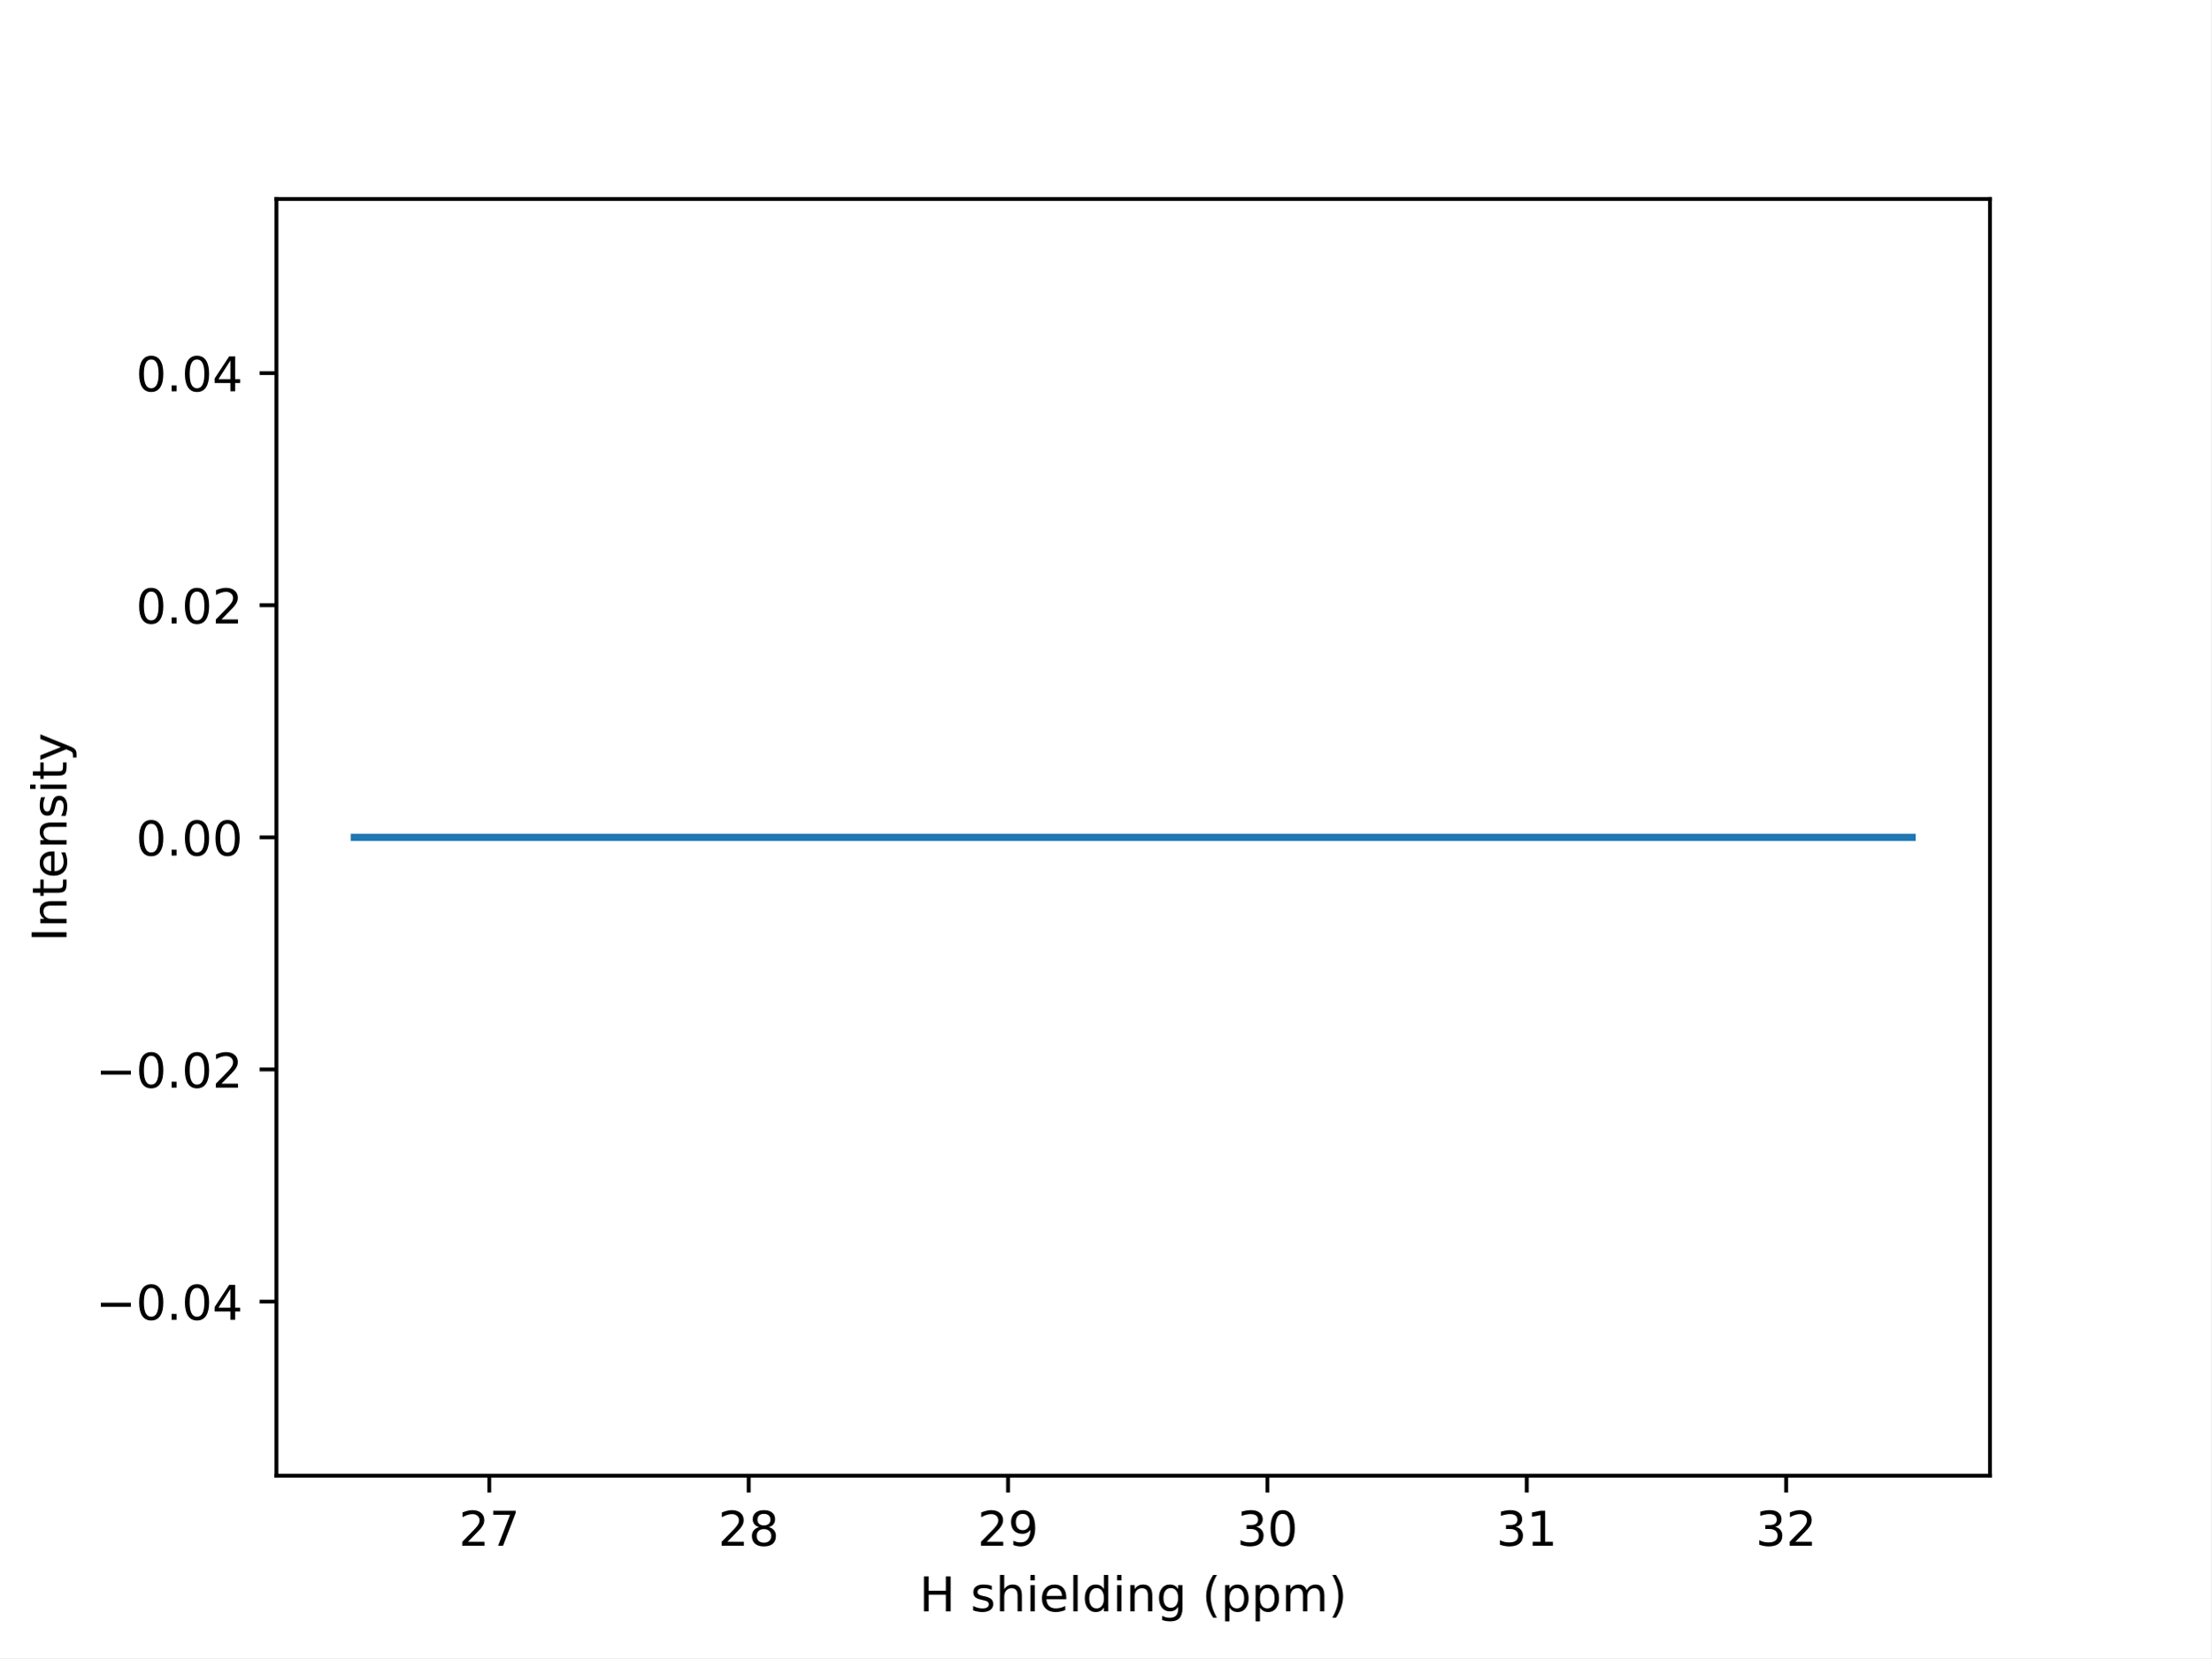
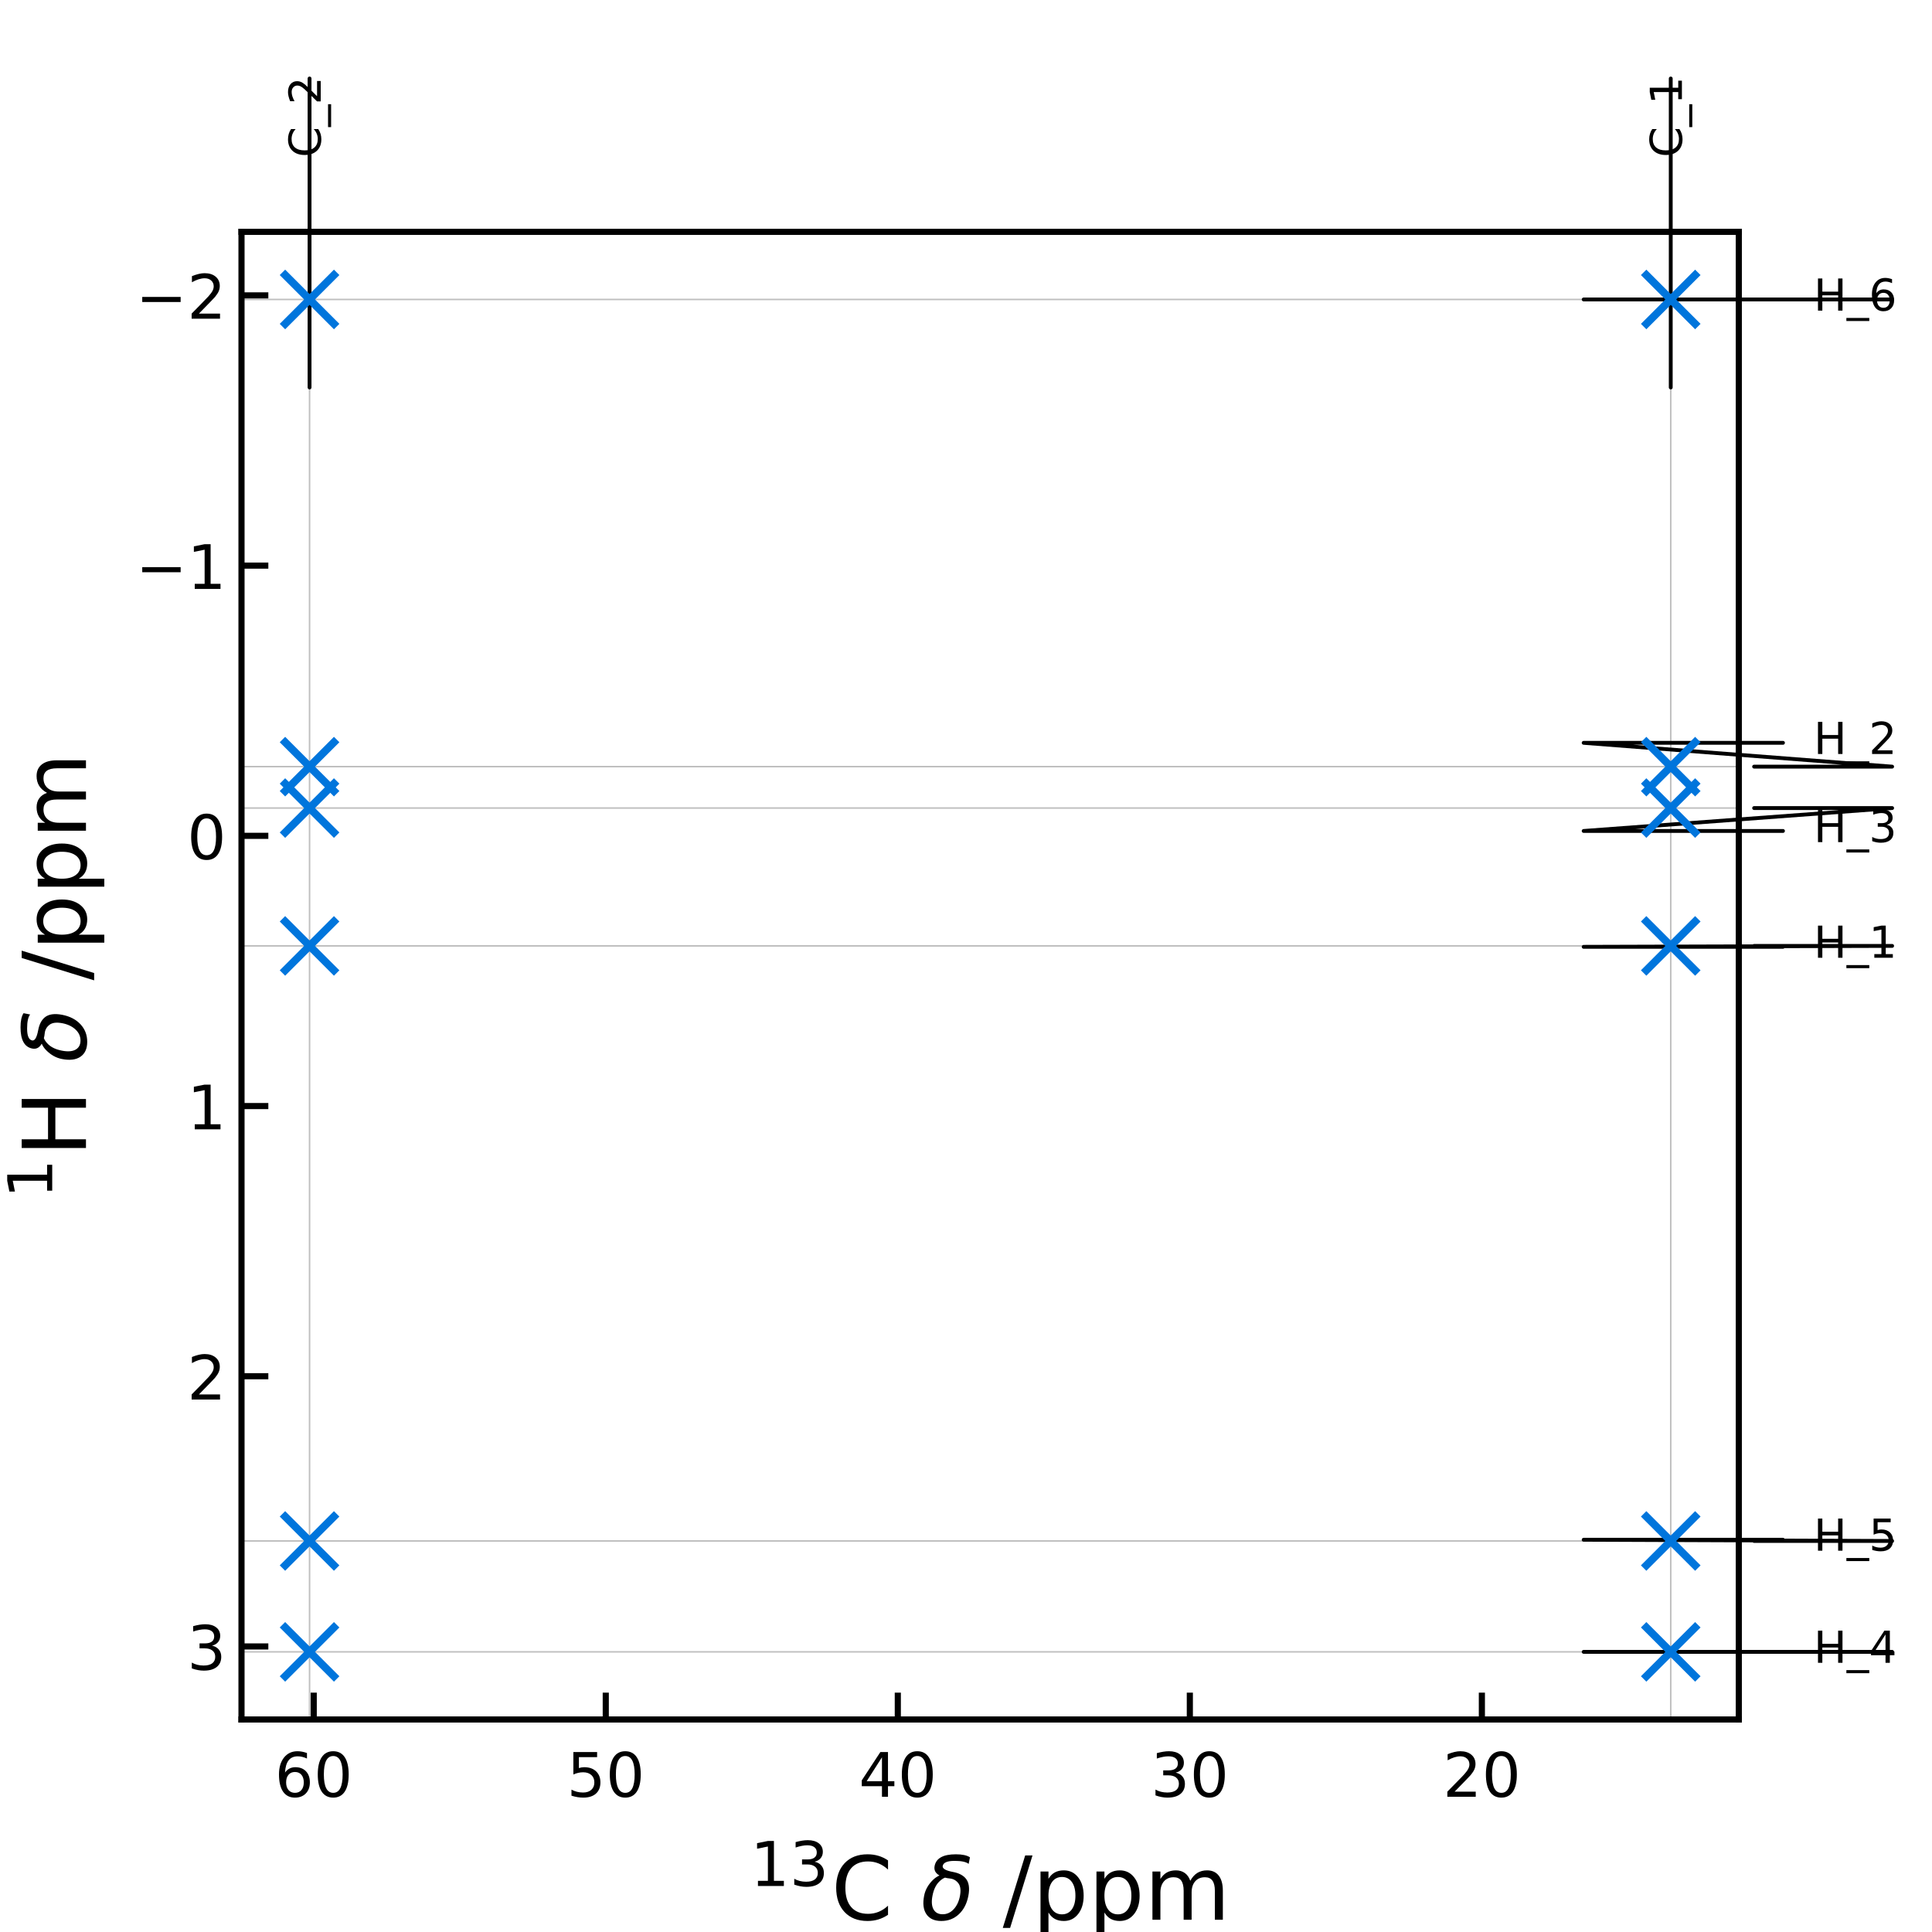
- <svg xmlns="http://www.w3.org/2000/svg" xmlns:xlink="http://www.w3.org/1999/xlink" width="460.8pt" height="345.6pt" viewBox="0 0 460.8 345.6" version="1.1">
+ <svg xmlns="http://www.w3.org/2000/svg" xmlns:xlink="http://www.w3.org/1999/xlink" width="252pt" height="252pt" viewBox="0 0 252 252" version="1.1">
  <defs>
    <style type="text/css">*{stroke-linejoin: round; stroke-linecap: butt}</style>
  </defs>
  <g id="figure_1">
    <g id="patch_1">
-       <path d="M 0 345.6  L 460.8 345.6  L 460.8 0  L 0 0  z " style="fill: #ffffff" />
+       <path d="M 0 252  L 252 252  L 252 0  L 0 0  z " style="fill: #ffffff" />
    </g>
    <g id="axes_1">
      <g id="patch_2">
-         <path d="M 57.6 307.584  L 414.72 307.584  L 414.72 41.472  L 57.6 41.472  z " style="fill: #ffffff" />
+         <path d="M 31.5 224.28  L 226.8 224.28  L 226.8 30.24  L 31.5 30.24  z " style="fill: #ffffff" />
+       </g>
+       <g id="line2d_1">
+         <path d="M 217.923 224.28  L 217.923 30.24  " clip-path="url(#p340cc233d6)" style="fill: none; stroke: #bfbfbf; stroke-width: 0.2; stroke-linecap: square" />
+       </g>
+       <g id="line2d_2">
+         <path d="M 40.377 224.28  L 40.377 30.24  " clip-path="url(#p340cc233d6)" style="fill: none; stroke: #bfbfbf; stroke-width: 0.2; stroke-linecap: square" />
+       </g>
+       <g id="line2d_3">
+         <path d="M 31.5 39.06  L 226.8 39.06  " clip-path="url(#p340cc233d6)" style="fill: none; stroke: #bfbfbf; stroke-width: 0.2; stroke-linecap: square" />
+       </g>
+       <g id="line2d_4">
+         <path d="M 31.5 99.996  L 226.8 99.996  " clip-path="url(#p340cc233d6)" style="fill: none; stroke: #bfbfbf; stroke-width: 0.2; stroke-linecap: square" />
+       </g>
+       <g id="line2d_5">
+         <path d="M 31.5 105.399  L 226.8 105.399  " clip-path="url(#p340cc233d6)" style="fill: none; stroke: #bfbfbf; stroke-width: 0.2; stroke-linecap: square" />
+       </g>
+       <g id="line2d_6">
+         <path d="M 31.5 123.379  L 226.8 123.379  " clip-path="url(#p340cc233d6)" style="fill: none; stroke: #bfbfbf; stroke-width: 0.2; stroke-linecap: square" />
+       </g>
+       <g id="line2d_7">
+         <path d="M 31.5 200.996  L 226.8 200.996  " clip-path="url(#p340cc233d6)" style="fill: none; stroke: #bfbfbf; stroke-width: 0.2; stroke-linecap: square" />
+       </g>
+       <g id="line2d_8">
+         <path d="M 31.5 215.46  L 226.8 215.46  " clip-path="url(#p340cc233d6)" style="fill: none; stroke: #bfbfbf; stroke-width: 0.2; stroke-linecap: square" />
+       </g>
+       <g id="patch_3">
+         <path d="M 31.5 224.28  L 31.5 30.24  " style="fill: none; stroke: #000000; stroke-width: 0.8; stroke-linejoin: miter; stroke-linecap: square" />
+       </g>
+       <g id="patch_4">
+         <path d="M 226.8 224.28  L 226.8 30.24  " style="fill: none; stroke: #000000; stroke-width: 0.8; stroke-linejoin: miter; stroke-linecap: square" />
+       </g>
+       <g id="patch_5">
+         <path d="M 31.5 224.28  L 226.8 224.28  " style="fill: none; stroke: #000000; stroke-width: 0.8; stroke-linejoin: miter; stroke-linecap: square" />
+       </g>
+       <g id="patch_6">
+         <path d="M 31.5 30.24  L 226.8 30.24  " style="fill: none; stroke: #000000; stroke-width: 0.8; stroke-linejoin: miter; stroke-linecap: square" />
      </g>
      <g id="matplotlib.axis_1">
        <g id="xtick_1">
-           <g id="line2d_1">
+           <g id="line2d_9">
            <defs>
-               <path id="mf225ab8814" d="M 0 0  L 0 3.5  " style="stroke: #000000; stroke-width: 0.8" />
+               <path id="m12c572960f" d="M 0 0  L 0 -3.5  " style="stroke: #000000; stroke-width: 0.8" />
            </defs>
            <g>
-               <use xlink:href="#mf225ab8814" x="101.967" y="307.584" style="stroke: #000000; stroke-width: 0.8" />
+               <use xlink:href="#m12c572960f" x="193.288" y="224.28" style="stroke: #000000; stroke-width: 0.8" />
            </g>
          </g>
          <g id="text_1">
-             <g transform="translate(95.60441 322.1824) scale(0.1 -0.1)">
+             <g transform="translate(188.198 234.3587) scale(0.08 -0.08)">
              <defs>
                <path id="DejaVuSans-32" d="M 1228 531  L 3431 531  L 3431 0  L 469 0  L 469 531  Q 828 903 1448 1529  Q 2069 2156 2228 2338  Q 2531 2678 2651 2914  Q 2772 3150 2772 3378  Q 2772 3750 2511 3984  Q 2250 4219 1831 4219  Q 1534 4219 1204 4116  Q 875 4013 500 3803  L 500 4441  Q 881 4594 1212 4672  Q 1544 4750 1819 4750  Q 2544 4750 2975 4387  Q 3406 4025 3406 3419  Q 3406 3131 3298 2873  Q 3191 2616 2906 2266  Q 2828 2175 2409 1742  Q 1991 1309 1228 531  z " transform="scale(0.015625)" />
-                 <path id="DejaVuSans-37" d="M 525 4666  L 3525 4666  L 3525 4397  L 1831 0  L 1172 0  L 2766 4134  L 525 4134  L 525 4666  z " transform="scale(0.015625)" />
+                 <path id="DejaVuSans-30" d="M 2034 4250  Q 1547 4250 1301 3770  Q 1056 3291 1056 2328  Q 1056 1369 1301 889  Q 1547 409 2034 409  Q 2525 409 2770 889  Q 3016 1369 3016 2328  Q 3016 3291 2770 3770  Q 2525 4250 2034 4250  z M 2034 4750  Q 2819 4750 3233 4129  Q 3647 3509 3647 2328  Q 3647 1150 3233 529  Q 2819 -91 2034 -91  Q 1250 -91 836 529  Q 422 1150 422 2328  Q 422 3509 836 4129  Q 1250 4750 2034 4750  z " transform="scale(0.015625)" />
              </defs>
              <use xlink:href="#DejaVuSans-32" />
-               <use xlink:href="#DejaVuSans-37" x="63.623" />
+               <use xlink:href="#DejaVuSans-30" x="63.623" />
            </g>
          </g>
        </g>
        <g id="xtick_2">
-           <g id="line2d_2">
-             <g>
-               <use xlink:href="#mf225ab8814" x="156.023" y="307.584" style="stroke: #000000; stroke-width: 0.8" />
+           <g id="line2d_10">
+             <g>
+               <use xlink:href="#m12c572960f" x="155.196" y="224.28" style="stroke: #000000; stroke-width: 0.8" />
            </g>
          </g>
          <g id="text_2">
-             <g transform="translate(149.66 322.1824) scale(0.1 -0.1)">
-               <defs>
-                 <path id="DejaVuSans-38" d="M 2034 2216  Q 1584 2216 1326 1975  Q 1069 1734 1069 1313  Q 1069 891 1326 650  Q 1584 409 2034 409  Q 2484 409 2743 651  Q 3003 894 3003 1313  Q 3003 1734 2745 1975  Q 2488 2216 2034 2216  z M 1403 2484  Q 997 2584 770 2862  Q 544 3141 544 3541  Q 544 4100 942 4425  Q 1341 4750 2034 4750  Q 2731 4750 3128 4425  Q 3525 4100 3525 3541  Q 3525 3141 3298 2862  Q 3072 2584 2669 2484  Q 3125 2378 3379 2068  Q 3634 1759 3634 1313  Q 3634 634 3220 271  Q 2806 -91 2034 -91  Q 1263 -91 848 271  Q 434 634 434 1313  Q 434 1759 690 2068  Q 947 2378 1403 2484  z M 1172 3481  Q 1172 3119 1398 2916  Q 1625 2713 2034 2713  Q 2441 2713 2670 2916  Q 2900 3119 2900 3481  Q 2900 3844 2670 4047  Q 2441 4250 2034 4250  Q 1625 4250 1398 4047  Q 1172 3844 1172 3481  z " transform="scale(0.015625)" />
-               </defs>
+             <g transform="translate(150.1064 234.3587) scale(0.08 -0.08)">
+               <defs>
+                 <path id="DejaVuSans-33" d="M 2597 2516  Q 3050 2419 3304 2112  Q 3559 1806 3559 1356  Q 3559 666 3084 287  Q 2609 -91 1734 -91  Q 1441 -91 1130 -33  Q 819 25 488 141  L 488 750  Q 750 597 1062 519  Q 1375 441 1716 441  Q 2309 441 2620 675  Q 2931 909 2931 1356  Q 2931 1769 2642 2001  Q 2353 2234 1838 2234  L 1294 2234  L 1294 2753  L 1863 2753  Q 2328 2753 2575 2939  Q 2822 3125 2822 3475  Q 2822 3834 2567 4026  Q 2313 4219 1838 4219  Q 1578 4219 1281 4162  Q 984 4106 628 3988  L 628 4550  Q 988 4650 1302 4700  Q 1616 4750 1894 4750  Q 2613 4750 3031 4423  Q 3450 4097 3450 3541  Q 3450 3153 3228 2886  Q 3006 2619 2597 2516  z " transform="scale(0.015625)" />
+               </defs>
+               <use xlink:href="#DejaVuSans-33" />
+               <use xlink:href="#DejaVuSans-30" x="63.623" />
+             </g>
+           </g>
+         </g>
+         <g id="xtick_3">
+           <g id="line2d_11">
+             <g>
+               <use xlink:href="#m12c572960f" x="117.105" y="224.28" style="stroke: #000000; stroke-width: 0.8" />
+             </g>
+           </g>
+           <g id="text_3">
+             <g transform="translate(112.0147 234.3587) scale(0.08 -0.08)">
+               <defs>
+                 <path id="DejaVuSans-34" d="M 2419 4116  L 825 1625  L 2419 1625  L 2419 4116  z M 2253 4666  L 3047 4666  L 3047 1625  L 3713 1625  L 3713 1100  L 3047 1100  L 3047 0  L 2419 0  L 2419 1100  L 313 1100  L 313 1709  L 2253 4666  z " transform="scale(0.015625)" />
+               </defs>
+               <use xlink:href="#DejaVuSans-34" />
+               <use xlink:href="#DejaVuSans-30" x="63.623" />
+             </g>
+           </g>
+         </g>
+         <g id="xtick_4">
+           <g id="line2d_12">
+             <g>
+               <use xlink:href="#m12c572960f" x="79.013" y="224.28" style="stroke: #000000; stroke-width: 0.8" />
+             </g>
+           </g>
+           <g id="text_4">
+             <g transform="translate(73.9231 234.3587) scale(0.08 -0.08)">
+               <defs>
+                 <path id="DejaVuSans-35" d="M 691 4666  L 3169 4666  L 3169 4134  L 1269 4134  L 1269 2991  Q 1406 3038 1543 3061  Q 1681 3084 1819 3084  Q 2600 3084 3056 2656  Q 3513 2228 3513 1497  Q 3513 744 3044 326  Q 2575 -91 1722 -91  Q 1428 -91 1123 -41  Q 819 9 494 109  L 494 744  Q 775 591 1075 516  Q 1375 441 1709 441  Q 2250 441 2565 725  Q 2881 1009 2881 1497  Q 2881 1984 2565 2268  Q 2250 2553 1709 2553  Q 1456 2553 1204 2497  Q 953 2441 691 2322  L 691 4666  z " transform="scale(0.015625)" />
+               </defs>
+               <use xlink:href="#DejaVuSans-35" />
+               <use xlink:href="#DejaVuSans-30" x="63.623" />
+             </g>
+           </g>
+         </g>
+         <g id="xtick_5">
+           <g id="line2d_13">
+             <g>
+               <use xlink:href="#m12c572960f" x="40.921" y="224.28" style="stroke: #000000; stroke-width: 0.8" />
+             </g>
+           </g>
+           <g id="text_5">
+             <g transform="translate(35.83145 234.3587) scale(0.08 -0.08)">
+               <defs>
+                 <path id="DejaVuSans-36" d="M 2113 2584  Q 1688 2584 1439 2293  Q 1191 2003 1191 1497  Q 1191 994 1439 701  Q 1688 409 2113 409  Q 2538 409 2786 701  Q 3034 994 3034 1497  Q 3034 2003 2786 2293  Q 2538 2584 2113 2584  z M 3366 4563  L 3366 3988  Q 3128 4100 2886 4159  Q 2644 4219 2406 4219  Q 1781 4219 1451 3797  Q 1122 3375 1075 2522  Q 1259 2794 1537 2939  Q 1816 3084 2150 3084  Q 2853 3084 3261 2657  Q 3669 2231 3669 1497  Q 3669 778 3244 343  Q 2819 -91 2113 -91  Q 1303 -91 875 529  Q 447 1150 447 2328  Q 447 3434 972 4092  Q 1497 4750 2381 4750  Q 2619 4750 2861 4703  Q 3103 4656 3366 4563  z " transform="scale(0.015625)" />
+               </defs>
+               <use xlink:href="#DejaVuSans-36" />
+               <use xlink:href="#DejaVuSans-30" x="63.623" />
+             </g>
+           </g>
+         </g>
+         <g id="text_6">
+           <g transform="translate(97.755 250.4875) scale(0.115 -0.115)">
+             <defs>
+               <path id="DejaVuSans-31" d="M 794 531  L 1825 531  L 1825 4091  L 703 3866  L 703 4441  L 1819 4666  L 2450 4666  L 2450 531  L 3481 531  L 3481 0  L 794 0  L 794 531  z " transform="scale(0.015625)" />
+               <path id="DejaVuSans-43" d="M 4122 4306  L 4122 3641  Q 3803 3938 3442 4084  Q 3081 4231 2675 4231  Q 1875 4231 1450 3742  Q 1025 3253 1025 2328  Q 1025 1406 1450 917  Q 1875 428 2675 428  Q 3081 428 3442 575  Q 3803 722 4122 1019  L 4122 359  Q 3791 134 3420 21  Q 3050 -91 2638 -91  Q 1578 -91 968 557  Q 359 1206 359 2328  Q 359 3453 968 4101  Q 1578 4750 2638 4750  Q 3056 4750 3426 4639  Q 3797 4528 4122 4306  z " transform="scale(0.015625)" />
+               <path id="DejaVuSans-20" transform="scale(0.015625)" />
+               <path id="DejaVuSans-Oblique-3b4" d="M 3472 4053  Q 3197 4272 2450 4272  Q 1659 4272 1588 3906  Q 1531 3619 2328 3469  Q 2953 3353 3253 3003  Q 3616 2581 3447 1716  Q 3284 888 2763 400  Q 2238 -91 1488 -91  Q 741 -91 406 400  Q 72 888 241 1747  Q 363 2384 891 2900  Q 1097 3100 1353 3213  Q 913 3459 1000 3900  Q 1166 4750 2544 4750  Q 3234 4750 3566 4531  L 3472 4053  z M 1753 3056  Q 1525 2966 1306 2738  Q 969 2384 847 1747  Q 722 1113 919 756  Q 1119 397 1584 397  Q 2044 397 2381 759  Q 2722 1122 2838 1716  Q 2956 2338 2731 2638  Q 2491 2959 2103 2994  Q 1906 3013 1753 3056  z " transform="scale(0.015625)" />
+               <path id="DejaVuSans-2f" d="M 1625 4666  L 2156 4666  L 531 -594  L 0 -594  L 1625 4666  z " transform="scale(0.015625)" />
+               <path id="DejaVuSans-70" d="M 1159 525  L 1159 -1331  L 581 -1331  L 581 3500  L 1159 3500  L 1159 2969  Q 1341 3281 1617 3432  Q 1894 3584 2278 3584  Q 2916 3584 3314 3078  Q 3713 2572 3713 1747  Q 3713 922 3314 415  Q 2916 -91 2278 -91  Q 1894 -91 1617 61  Q 1341 213 1159 525  z M 3116 1747  Q 3116 2381 2855 2742  Q 2594 3103 2138 3103  Q 1681 3103 1420 2742  Q 1159 2381 1159 1747  Q 1159 1113 1420 752  Q 1681 391 2138 391  Q 2594 391 2855 752  Q 3116 1113 3116 1747  z " transform="scale(0.015625)" />
+               <path id="DejaVuSans-6d" d="M 3328 2828  Q 3544 3216 3844 3400  Q 4144 3584 4550 3584  Q 5097 3584 5394 3201  Q 5691 2819 5691 2113  L 5691 0  L 5113 0  L 5113 2094  Q 5113 2597 4934 2840  Q 4756 3084 4391 3084  Q 3944 3084 3684 2787  Q 3425 2491 3425 1978  L 3425 0  L 2847 0  L 2847 2094  Q 2847 2600 2669 2842  Q 2491 3084 2119 3084  Q 1678 3084 1418 2786  Q 1159 2488 1159 1978  L 1159 0  L 581 0  L 581 3500  L 1159 3500  L 1159 2956  Q 1356 3278 1631 3431  Q 1906 3584 2284 3584  Q 2666 3584 2933 3390  Q 3200 3197 3328 2828  z " transform="scale(0.015625)" />
+             </defs>
+             <use xlink:href="#DejaVuSans-31" transform="translate(0.957031 39.04688) scale(0.7)" />
+             <use xlink:href="#DejaVuSans-33" transform="translate(45.49316 39.04688) scale(0.7)" />
+             <use xlink:href="#DejaVuSans-43" transform="translate(92.76367 0.765625)" />
+             <use xlink:href="#DejaVuSans-20" transform="translate(162.5879 0.765625)" />
+             <use xlink:href="#DejaVuSans-Oblique-3b4" transform="translate(194.375 0.765625)" />
+             <use xlink:href="#DejaVuSans-20" transform="translate(255.5566 0.765625)" />
+             <use xlink:href="#DejaVuSans-2f" transform="translate(287.3438 0.765625)" />
+             <use xlink:href="#DejaVuSans-70" transform="translate(321.0352 0.765625)" />
+             <use xlink:href="#DejaVuSans-70" transform="translate(384.5117 0.765625)" />
+             <use xlink:href="#DejaVuSans-6d" transform="translate(447.9883 0.765625)" />
+           </g>
+         </g>
+       </g>
+       <g id="matplotlib.axis_2">
+         <g id="ytick_1">
+           <g id="line2d_14">
+             <defs>
+               <path id="m4e804fdd18" d="M 0 0  L 3.5 0  " style="stroke: #000000; stroke-width: 0.8" />
+             </defs>
+             <g>
+               <use xlink:href="#m4e804fdd18" x="31.5" y="38.53" style="stroke: #000000; stroke-width: 0.8" />
+             </g>
+           </g>
+           <g id="text_7">
+             <g transform="translate(17.70625 41.56985) scale(0.08 -0.08)">
+               <defs>
+                 <path id="DejaVuSans-2212" d="M 678 2272  L 4684 2272  L 4684 1741  L 678 1741  L 678 2272  z " transform="scale(0.015625)" />
+               </defs>
+               <use xlink:href="#DejaVuSans-2212" />
+               <use xlink:href="#DejaVuSans-32" x="83.789" />
+             </g>
+           </g>
+         </g>
+         <g id="ytick_2">
+           <g id="line2d_15">
+             <g>
+               <use xlink:href="#m4e804fdd18" x="31.5" y="73.776" style="stroke: #000000; stroke-width: 0.8" />
+             </g>
+           </g>
+           <g id="text_8">
+             <g transform="translate(17.70625 76.81497) scale(0.08 -0.08)">
+               <use xlink:href="#DejaVuSans-2212" />
+               <use xlink:href="#DejaVuSans-31" x="83.789" />
+             </g>
+           </g>
+         </g>
+         <g id="ytick_3">
+           <g id="line2d_16">
+             <g>
+               <use xlink:href="#m4e804fdd18" x="31.5" y="109.021" style="stroke: #000000; stroke-width: 0.8" />
+             </g>
+           </g>
+           <g id="text_9">
+             <g transform="translate(24.41 112.0601) scale(0.08 -0.08)">
+               <use xlink:href="#DejaVuSans-30" />
+             </g>
+           </g>
+         </g>
+         <g id="ytick_4">
+           <g id="line2d_17">
+             <g>
+               <use xlink:href="#m4e804fdd18" x="31.5" y="144.266" style="stroke: #000000; stroke-width: 0.8" />
+             </g>
+           </g>
+           <g id="text_10">
+             <g transform="translate(24.41 147.3052) scale(0.08 -0.08)">
+               <use xlink:href="#DejaVuSans-31" />
+             </g>
+           </g>
+         </g>
+         <g id="ytick_5">
+           <g id="line2d_18">
+             <g>
+               <use xlink:href="#m4e804fdd18" x="31.5" y="179.511" style="stroke: #000000; stroke-width: 0.8" />
+             </g>
+           </g>
+           <g id="text_11">
+             <g transform="translate(24.41 182.5503) scale(0.08 -0.08)">
              <use xlink:href="#DejaVuSans-32" />
-               <use xlink:href="#DejaVuSans-38" x="63.623" />
-             </g>
-           </g>
-         </g>
-         <g id="xtick_3">
-           <g id="line2d_3">
-             <g>
-               <use xlink:href="#mf225ab8814" x="210.078" y="307.584" style="stroke: #000000; stroke-width: 0.8" />
-             </g>
-           </g>
-           <g id="text_3">
-             <g transform="translate(203.7156 322.1824) scale(0.1 -0.1)">
-               <defs>
-                 <path id="DejaVuSans-39" d="M 703 97  L 703 672  Q 941 559 1184 500  Q 1428 441 1663 441  Q 2288 441 2617 861  Q 2947 1281 2994 2138  Q 2813 1869 2534 1725  Q 2256 1581 1919 1581  Q 1219 1581 811 2004  Q 403 2428 403 3163  Q 403 3881 828 4315  Q 1253 4750 1959 4750  Q 2769 4750 3195 4129  Q 3622 3509 3622 2328  Q 3622 1225 3098 567  Q 2575 -91 1691 -91  Q 1453 -91 1209 -44  Q 966 3 703 97  z M 1959 2075  Q 2384 2075 2632 2365  Q 2881 2656 2881 3163  Q 2881 3666 2632 3958  Q 2384 4250 1959 4250  Q 1534 4250 1286 3958  Q 1038 3666 1038 3163  Q 1038 2656 1286 2365  Q 1534 2075 1959 2075  z " transform="scale(0.015625)" />
-               </defs>
-               <use xlink:href="#DejaVuSans-32" />
-               <use xlink:href="#DejaVuSans-39" x="63.623" />
-             </g>
-           </g>
-         </g>
-         <g id="xtick_4">
-           <g id="line2d_4">
-             <g>
-               <use xlink:href="#mf225ab8814" x="264.134" y="307.584" style="stroke: #000000; stroke-width: 0.8" />
-             </g>
-           </g>
-           <g id="text_4">
-             <g transform="translate(257.7712 322.1824) scale(0.1 -0.1)">
-               <defs>
-                 <path id="DejaVuSans-33" d="M 2597 2516  Q 3050 2419 3304 2112  Q 3559 1806 3559 1356  Q 3559 666 3084 287  Q 2609 -91 1734 -91  Q 1441 -91 1130 -33  Q 819 25 488 141  L 488 750  Q 750 597 1062 519  Q 1375 441 1716 441  Q 2309 441 2620 675  Q 2931 909 2931 1356  Q 2931 1769 2642 2001  Q 2353 2234 1838 2234  L 1294 2234  L 1294 2753  L 1863 2753  Q 2328 2753 2575 2939  Q 2822 3125 2822 3475  Q 2822 3834 2567 4026  Q 2313 4219 1838 4219  Q 1578 4219 1281 4162  Q 984 4106 628 3988  L 628 4550  Q 988 4650 1302 4700  Q 1616 4750 1894 4750  Q 2613 4750 3031 4423  Q 3450 4097 3450 3541  Q 3450 3153 3228 2886  Q 3006 2619 2597 2516  z " transform="scale(0.015625)" />
-                 <path id="DejaVuSans-30" d="M 2034 4250  Q 1547 4250 1301 3770  Q 1056 3291 1056 2328  Q 1056 1369 1301 889  Q 1547 409 2034 409  Q 2525 409 2770 889  Q 3016 1369 3016 2328  Q 3016 3291 2770 3770  Q 2525 4250 2034 4250  z M 2034 4750  Q 2819 4750 3233 4129  Q 3647 3509 3647 2328  Q 3647 1150 3233 529  Q 2819 -91 2034 -91  Q 1250 -91 836 529  Q 422 1150 422 2328  Q 422 3509 836 4129  Q 1250 4750 2034 4750  z " transform="scale(0.015625)" />
-               </defs>
+             </g>
+           </g>
+         </g>
+         <g id="ytick_6">
+           <g id="line2d_19">
+             <g>
+               <use xlink:href="#m4e804fdd18" x="31.5" y="214.756" style="stroke: #000000; stroke-width: 0.8" />
+             </g>
+           </g>
+           <g id="text_12">
+             <g transform="translate(24.41 217.7954) scale(0.08 -0.08)">
              <use xlink:href="#DejaVuSans-33" />
-               <use xlink:href="#DejaVuSans-30" x="63.623" />
-             </g>
-           </g>
-         </g>
-         <g id="xtick_5">
-           <g id="line2d_5">
-             <g>
-               <use xlink:href="#mf225ab8814" x="318.189" y="307.584" style="stroke: #000000; stroke-width: 0.8" />
-             </g>
-           </g>
-           <g id="text_5">
-             <g transform="translate(311.8268 322.1824) scale(0.1 -0.1)">
-               <defs>
-                 <path id="DejaVuSans-31" d="M 794 531  L 1825 531  L 1825 4091  L 703 3866  L 703 4441  L 1819 4666  L 2450 4666  L 2450 531  L 3481 531  L 3481 0  L 794 0  L 794 531  z " transform="scale(0.015625)" />
-               </defs>
-               <use xlink:href="#DejaVuSans-33" />
-               <use xlink:href="#DejaVuSans-31" x="63.623" />
-             </g>
-           </g>
-         </g>
-         <g id="xtick_6">
-           <g id="line2d_6">
-             <g>
-               <use xlink:href="#mf225ab8814" x="372.245" y="307.584" style="stroke: #000000; stroke-width: 0.8" />
-             </g>
-           </g>
-           <g id="text_6">
-             <g transform="translate(365.8824 322.1824) scale(0.1 -0.1)">
-               <use xlink:href="#DejaVuSans-33" />
-               <use xlink:href="#DejaVuSans-32" x="63.623" />
-             </g>
-           </g>
-         </g>
-         <g id="text_7">
-           <g transform="translate(191.567 335.8606) scale(0.1 -0.1)">
+             </g>
+           </g>
+         </g>
+         <g id="text_13">
+           <g transform="translate(11.29125 156.4125) rotate(-90) scale(0.115 -0.115)">
            <defs>
              <path id="DejaVuSans-48" d="M 628 4666  L 1259 4666  L 1259 2753  L 3553 2753  L 3553 4666  L 4184 4666  L 4184 0  L 3553 0  L 3553 2222  L 1259 2222  L 1259 0  L 628 0  L 628 4666  z " transform="scale(0.015625)" />
-               <path id="DejaVuSans-20" transform="scale(0.015625)" />
-               <path id="DejaVuSans-73" d="M 2834 3397  L 2834 2853  Q 2591 2978 2328 3040  Q 2066 3103 1784 3103  Q 1356 3103 1142 2972  Q 928 2841 928 2578  Q 928 2378 1081 2264  Q 1234 2150 1697 2047  L 1894 2003  Q 2506 1872 2764 1633  Q 3022 1394 3022 966  Q 3022 478 2636 193  Q 2250 -91 1575 -91  Q 1294 -91 989 -36  Q 684 19 347 128  L 347 722  Q 666 556 975 473  Q 1284 391 1588 391  Q 1994 391 2212 530  Q 2431 669 2431 922  Q 2431 1156 2273 1281  Q 2116 1406 1581 1522  L 1381 1569  Q 847 1681 609 1914  Q 372 2147 372 2553  Q 372 3047 722 3315  Q 1072 3584 1716 3584  Q 2034 3584 2315 3537  Q 2597 3491 2834 3397  z " transform="scale(0.015625)" />
-               <path id="DejaVuSans-68" d="M 3513 2113  L 3513 0  L 2938 0  L 2938 2094  Q 2938 2591 2744 2837  Q 2550 3084 2163 3084  Q 1697 3084 1428 2787  Q 1159 2491 1159 1978  L 1159 0  L 581 0  L 581 4863  L 1159 4863  L 1159 2956  Q 1366 3272 1645 3428  Q 1925 3584 2291 3584  Q 2894 3584 3203 3211  Q 3513 2838 3513 2113  z " transform="scale(0.015625)" />
-               <path id="DejaVuSans-69" d="M 603 3500  L 1178 3500  L 1178 0  L 603 0  L 603 3500  z M 603 4863  L 1178 4863  L 1178 4134  L 603 4134  L 603 4863  z " transform="scale(0.015625)" />
-               <path id="DejaVuSans-65" d="M 3597 1894  L 3597 1613  L 953 1613  Q 991 1019 1311 708  Q 1631 397 2203 397  Q 2534 397 2845 478  Q 3156 559 3463 722  L 3463 178  Q 3153 47 2828 -22  Q 2503 -91 2169 -91  Q 1331 -91 842 396  Q 353 884 353 1716  Q 353 2575 817 3079  Q 1281 3584 2069 3584  Q 2775 3584 3186 3129  Q 3597 2675 3597 1894  z M 3022 2063  Q 3016 2534 2758 2815  Q 2500 3097 2075 3097  Q 1594 3097 1305 2825  Q 1016 2553 972 2059  L 3022 2063  z " transform="scale(0.015625)" />
-               <path id="DejaVuSans-6c" d="M 603 4863  L 1178 4863  L 1178 0  L 603 0  L 603 4863  z " transform="scale(0.015625)" />
-               <path id="DejaVuSans-64" d="M 2906 2969  L 2906 4863  L 3481 4863  L 3481 0  L 2906 0  L 2906 525  Q 2725 213 2448 61  Q 2172 -91 1784 -91  Q 1150 -91 751 415  Q 353 922 353 1747  Q 353 2572 751 3078  Q 1150 3584 1784 3584  Q 2172 3584 2448 3432  Q 2725 3281 2906 2969  z M 947 1747  Q 947 1113 1208 752  Q 1469 391 1925 391  Q 2381 391 2643 752  Q 2906 1113 2906 1747  Q 2906 2381 2643 2742  Q 2381 3103 1925 3103  Q 1469 3103 1208 2742  Q 947 2381 947 1747  z " transform="scale(0.015625)" />
-               <path id="DejaVuSans-6e" d="M 3513 2113  L 3513 0  L 2938 0  L 2938 2094  Q 2938 2591 2744 2837  Q 2550 3084 2163 3084  Q 1697 3084 1428 2787  Q 1159 2491 1159 1978  L 1159 0  L 581 0  L 581 3500  L 1159 3500  L 1159 2956  Q 1366 3272 1645 3428  Q 1925 3584 2291 3584  Q 2894 3584 3203 3211  Q 3513 2838 3513 2113  z " transform="scale(0.015625)" />
-               <path id="DejaVuSans-67" d="M 2906 1791  Q 2906 2416 2648 2759  Q 2391 3103 1925 3103  Q 1463 3103 1205 2759  Q 947 2416 947 1791  Q 947 1169 1205 825  Q 1463 481 1925 481  Q 2391 481 2648 825  Q 2906 1169 2906 1791  z M 3481 434  Q 3481 -459 3084 -895  Q 2688 -1331 1869 -1331  Q 1566 -1331 1297 -1286  Q 1028 -1241 775 -1147  L 775 -588  Q 1028 -725 1275 -790  Q 1522 -856 1778 -856  Q 2344 -856 2625 -561  Q 2906 -266 2906 331  L 2906 616  Q 2728 306 2450 153  Q 2172 0 1784 0  Q 1141 0 747 490  Q 353 981 353 1791  Q 353 2603 747 3093  Q 1141 3584 1784 3584  Q 2172 3584 2450 3431  Q 2728 3278 2906 2969  L 2906 3500  L 3481 3500  L 3481 434  z " transform="scale(0.015625)" />
-               <path id="DejaVuSans-28" d="M 1984 4856  Q 1566 4138 1362 3434  Q 1159 2731 1159 2009  Q 1159 1288 1364 580  Q 1569 -128 1984 -844  L 1484 -844  Q 1016 -109 783 600  Q 550 1309 550 2009  Q 550 2706 781 3412  Q 1013 4119 1484 4856  L 1984 4856  z " transform="scale(0.015625)" />
-               <path id="DejaVuSans-70" d="M 1159 525  L 1159 -1331  L 581 -1331  L 581 3500  L 1159 3500  L 1159 2969  Q 1341 3281 1617 3432  Q 1894 3584 2278 3584  Q 2916 3584 3314 3078  Q 3713 2572 3713 1747  Q 3713 922 3314 415  Q 2916 -91 2278 -91  Q 1894 -91 1617 61  Q 1341 213 1159 525  z M 3116 1747  Q 3116 2381 2855 2742  Q 2594 3103 2138 3103  Q 1681 3103 1420 2742  Q 1159 2381 1159 1747  Q 1159 1113 1420 752  Q 1681 391 2138 391  Q 2594 391 2855 752  Q 3116 1113 3116 1747  z " transform="scale(0.015625)" />
-               <path id="DejaVuSans-6d" d="M 3328 2828  Q 3544 3216 3844 3400  Q 4144 3584 4550 3584  Q 5097 3584 5394 3201  Q 5691 2819 5691 2113  L 5691 0  L 5113 0  L 5113 2094  Q 5113 2597 4934 2840  Q 4756 3084 4391 3084  Q 3944 3084 3684 2787  Q 3425 2491 3425 1978  L 3425 0  L 2847 0  L 2847 2094  Q 2847 2600 2669 2842  Q 2491 3084 2119 3084  Q 1678 3084 1418 2786  Q 1159 2488 1159 1978  L 1159 0  L 581 0  L 581 3500  L 1159 3500  L 1159 2956  Q 1356 3278 1631 3431  Q 1906 3584 2284 3584  Q 2666 3584 2933 3390  Q 3200 3197 3328 2828  z " transform="scale(0.015625)" />
-               <path id="DejaVuSans-29" d="M 513 4856  L 1013 4856  Q 1481 4119 1714 3412  Q 1947 2706 1947 2009  Q 1947 1309 1714 600  Q 1481 -109 1013 -844  L 513 -844  Q 928 -128 1133 580  Q 1338 1288 1338 2009  Q 1338 2731 1133 3434  Q 928 4138 513 4856  z " transform="scale(0.015625)" />
            </defs>
-             <use xlink:href="#DejaVuSans-48" />
-             <use xlink:href="#DejaVuSans-20" x="75.195" />
-             <use xlink:href="#DejaVuSans-73" x="106.982" />
-             <use xlink:href="#DejaVuSans-68" x="159.082" />
-             <use xlink:href="#DejaVuSans-69" x="222.461" />
-             <use xlink:href="#DejaVuSans-65" x="250.244" />
-             <use xlink:href="#DejaVuSans-6c" x="311.768" />
-             <use xlink:href="#DejaVuSans-64" x="339.551" />
-             <use xlink:href="#DejaVuSans-69" x="403.027" />
-             <use xlink:href="#DejaVuSans-6e" x="430.811" />
-             <use xlink:href="#DejaVuSans-67" x="494.189" />
-             <use xlink:href="#DejaVuSans-20" x="557.666" />
-             <use xlink:href="#DejaVuSans-28" x="589.453" />
-             <use xlink:href="#DejaVuSans-70" x="628.467" />
-             <use xlink:href="#DejaVuSans-70" x="691.943" />
-             <use xlink:href="#DejaVuSans-6d" x="755.42" />
-             <use xlink:href="#DejaVuSans-29" x="852.832" />
-           </g>
-         </g>
-       </g>
-       <g id="matplotlib.axis_2">
-         <g id="ytick_1">
-           <g id="line2d_7">
-             <defs>
-               <path id="mc2aff0f4e7" d="M 0 0  L -3.5 0  " style="stroke: #000000; stroke-width: 0.8" />
-             </defs>
-             <g>
-               <use xlink:href="#mc2aff0f4e7" x="57.6" y="271.296" style="stroke: #000000; stroke-width: 0.8" />
-             </g>
-           </g>
-           <g id="text_8">
-             <g transform="translate(19.95469 275.0952) scale(0.1 -0.1)">
-               <defs>
-                 <path id="DejaVuSans-2212" d="M 678 2272  L 4684 2272  L 4684 1741  L 678 1741  L 678 2272  z " transform="scale(0.015625)" />
-                 <path id="DejaVuSans-2e" d="M 684 794  L 1344 794  L 1344 0  L 684 0  L 684 794  z " transform="scale(0.015625)" />
-                 <path id="DejaVuSans-34" d="M 2419 4116  L 825 1625  L 2419 1625  L 2419 4116  z M 2253 4666  L 3047 4666  L 3047 1625  L 3713 1625  L 3713 1100  L 3047 1100  L 3047 0  L 2419 0  L 2419 1100  L 313 1100  L 313 1709  L 2253 4666  z " transform="scale(0.015625)" />
-               </defs>
-               <use xlink:href="#DejaVuSans-2212" />
-               <use xlink:href="#DejaVuSans-30" x="83.789" />
-               <use xlink:href="#DejaVuSans-2e" x="147.412" />
-               <use xlink:href="#DejaVuSans-30" x="179.199" />
-               <use xlink:href="#DejaVuSans-34" x="242.822" />
-             </g>
-           </g>
-         </g>
-         <g id="ytick_2">
-           <g id="line2d_8">
-             <g>
-               <use xlink:href="#mc2aff0f4e7" x="57.6" y="222.912" style="stroke: #000000; stroke-width: 0.8" />
-             </g>
-           </g>
-           <g id="text_9">
-             <g transform="translate(19.95469 226.7112) scale(0.1 -0.1)">
-               <use xlink:href="#DejaVuSans-2212" />
-               <use xlink:href="#DejaVuSans-30" x="83.789" />
-               <use xlink:href="#DejaVuSans-2e" x="147.412" />
-               <use xlink:href="#DejaVuSans-30" x="179.199" />
-               <use xlink:href="#DejaVuSans-32" x="242.822" />
-             </g>
-           </g>
-         </g>
-         <g id="ytick_3">
-           <g id="line2d_9">
-             <g>
-               <use xlink:href="#mc2aff0f4e7" x="57.6" y="174.528" style="stroke: #000000; stroke-width: 0.8" />
-             </g>
-           </g>
-           <g id="text_10">
-             <g transform="translate(28.33438 178.3272) scale(0.1 -0.1)">
-               <use xlink:href="#DejaVuSans-30" />
-               <use xlink:href="#DejaVuSans-2e" x="63.623" />
-               <use xlink:href="#DejaVuSans-30" x="95.41" />
-               <use xlink:href="#DejaVuSans-30" x="159.033" />
-             </g>
-           </g>
-         </g>
-         <g id="ytick_4">
-           <g id="line2d_10">
-             <g>
-               <use xlink:href="#mc2aff0f4e7" x="57.6" y="126.144" style="stroke: #000000; stroke-width: 0.8" />
-             </g>
-           </g>
-           <g id="text_11">
-             <g transform="translate(28.33438 129.9432) scale(0.1 -0.1)">
-               <use xlink:href="#DejaVuSans-30" />
-               <use xlink:href="#DejaVuSans-2e" x="63.623" />
-               <use xlink:href="#DejaVuSans-30" x="95.41" />
-               <use xlink:href="#DejaVuSans-32" x="159.033" />
-             </g>
-           </g>
-         </g>
-         <g id="ytick_5">
-           <g id="line2d_11">
-             <g>
-               <use xlink:href="#mc2aff0f4e7" x="57.6" y="77.76" style="stroke: #000000; stroke-width: 0.8" />
-             </g>
-           </g>
-           <g id="text_12">
-             <g transform="translate(28.33438 81.55922) scale(0.1 -0.1)">
-               <use xlink:href="#DejaVuSans-30" />
-               <use xlink:href="#DejaVuSans-2e" x="63.623" />
-               <use xlink:href="#DejaVuSans-30" x="95.41" />
-               <use xlink:href="#DejaVuSans-34" x="159.033" />
-             </g>
-           </g>
-         </g>
-         <g id="text_13">
-           <g transform="translate(13.875 196.2905) rotate(-90) scale(0.1 -0.1)">
-             <defs>
-               <path id="DejaVuSans-49" d="M 628 4666  L 1259 4666  L 1259 0  L 628 0  L 628 4666  z " transform="scale(0.015625)" />
-               <path id="DejaVuSans-74" d="M 1172 4494  L 1172 3500  L 2356 3500  L 2356 3053  L 1172 3053  L 1172 1153  Q 1172 725 1289 603  Q 1406 481 1766 481  L 2356 481  L 2356 0  L 1766 0  Q 1100 0 847 248  Q 594 497 594 1153  L 594 3053  L 172 3053  L 172 3500  L 594 3500  L 594 4494  L 1172 4494  z " transform="scale(0.015625)" />
-               <path id="DejaVuSans-79" d="M 2059 -325  Q 1816 -950 1584 -1140  Q 1353 -1331 966 -1331  L 506 -1331  L 506 -850  L 844 -850  Q 1081 -850 1212 -737  Q 1344 -625 1503 -206  L 1606 56  L 191 3500  L 800 3500  L 1894 763  L 2988 3500  L 3597 3500  L 2059 -325  z " transform="scale(0.015625)" />
-             </defs>
-             <use xlink:href="#DejaVuSans-49" />
-             <use xlink:href="#DejaVuSans-6e" x="29.492" />
-             <use xlink:href="#DejaVuSans-74" x="92.871" />
-             <use xlink:href="#DejaVuSans-65" x="132.08" />
-             <use xlink:href="#DejaVuSans-6e" x="193.604" />
-             <use xlink:href="#DejaVuSans-73" x="256.982" />
-             <use xlink:href="#DejaVuSans-69" x="309.082" />
-             <use xlink:href="#DejaVuSans-74" x="336.865" />
-             <use xlink:href="#DejaVuSans-79" x="376.074" />
-           </g>
-         </g>
-       </g>
-       <g id="line2d_12">
-         <path d="M 73.833 174.528  L 398.487 174.528  L 398.487 174.528  " clip-path="url(#p3f7f90947c)" style="fill: none; stroke: #1f77b4; stroke-width: 1.5; stroke-linecap: square" />
-       </g>
-       <g id="patch_3">
-         <path d="M 57.6 307.584  L 57.6 41.472  " style="fill: none; stroke: #000000; stroke-width: 0.8; stroke-linejoin: miter; stroke-linecap: square" />
-       </g>
-       <g id="patch_4">
-         <path d="M 414.72 307.584  L 414.72 41.472  " style="fill: none; stroke: #000000; stroke-width: 0.8; stroke-linejoin: miter; stroke-linecap: square" />
-       </g>
-       <g id="patch_5">
-         <path d="M 57.6 307.584  L 414.72 307.584  " style="fill: none; stroke: #000000; stroke-width: 0.8; stroke-linejoin: miter; stroke-linecap: square" />
-       </g>
-       <g id="patch_6">
-         <path d="M 57.6 41.472  L 414.72 41.472  " style="fill: none; stroke: #000000; stroke-width: 0.8; stroke-linejoin: miter; stroke-linecap: square" />
+             <use xlink:href="#DejaVuSans-31" transform="translate(0.957031 38.96563) scale(0.7)" />
+             <use xlink:href="#DejaVuSans-48" transform="translate(48.22754 0.684375)" />
+             <use xlink:href="#DejaVuSans-20" transform="translate(123.4229 0.684375)" />
+             <use xlink:href="#DejaVuSans-Oblique-3b4" transform="translate(155.21 0.684375)" />
+             <use xlink:href="#DejaVuSans-20" transform="translate(216.3916 0.684375)" />
+             <use xlink:href="#DejaVuSans-2f" transform="translate(248.1787 0.684375)" />
+             <use xlink:href="#DejaVuSans-70" transform="translate(281.8701 0.684375)" />
+             <use xlink:href="#DejaVuSans-70" transform="translate(345.3467 0.684375)" />
+             <use xlink:href="#DejaVuSans-6d" transform="translate(408.8232 0.684375)" />
+           </g>
+         </g>
+       </g>
+       <g id="patch_7">
+         <path d="M 217.923 24.54  L 217.923 50.538  Q 217.923 50.538 217.923 50.538  L 217.923 10.24  Q 217.923 10.24 217.923 10.24  L 217.923 28.243  " style="fill: none; stroke: #000000; stroke-width: 0.5; stroke-linecap: round" />
+       </g>
+       <g id="text_14">
+         <g transform="translate(219.3786 20.538) rotate(-90) scale(0.0575 -0.0575)">
+           <defs>
+             <path id="DejaVuSans-5f" d="M 3263 -1063  L 3263 -1509  L -63 -1509  L -63 -1063  L 3263 -1063  z " transform="scale(0.015625)" />
+           </defs>
+           <use xlink:href="#DejaVuSans-43" />
+           <use xlink:href="#DejaVuSans-5f" x="69.824" />
+           <use xlink:href="#DejaVuSans-31" x="119.824" />
+         </g>
+       </g>
+       <g id="patch_8">
+         <path d="M 40.377 24.54  L 40.377 50.538  Q 40.377 50.538 40.377 50.538  L 40.377 10.24  Q 40.377 10.24 40.377 10.24  L 40.377 28.243  " style="fill: none; stroke: #000000; stroke-width: 0.5; stroke-linecap: round" />
+       </g>
+       <g id="text_15">
+         <g transform="translate(41.83319 20.538) rotate(-90) scale(0.0575 -0.0575)">
+           <use xlink:href="#DejaVuSans-43" />
+           <use xlink:href="#DejaVuSans-5f" x="69.824" />
+           <use xlink:href="#DejaVuSans-32" x="119.824" />
+         </g>
+       </g>
+       <g id="patch_9">
+         <path d="M 232.563 123.499  L 206.565 123.499  Q 206.565 123.499 206.565 123.499  L 246.8 123.379  Q 246.8 123.379 246.8 123.379  L 228.797 123.379  " style="fill: none; stroke: #000000; stroke-width: 0.5; stroke-linecap: round" />
+       </g>
+       <g id="text_16">
+         <g transform="translate(236.565 124.926) scale(0.0575 -0.0575)">
+           <use xlink:href="#DejaVuSans-48" />
+           <use xlink:href="#DejaVuSans-5f" x="75.195" />
+           <use xlink:href="#DejaVuSans-31" x="125.195" />
+         </g>
+       </g>
+       <g id="patch_10">
+         <path d="M 232.563 96.891  L 206.565 96.891  Q 206.565 96.891 206.565 96.891  L 246.8 99.996  Q 246.8 99.996 246.8 99.996  L 228.797 99.996  " style="fill: none; stroke: #000000; stroke-width: 0.5; stroke-linecap: round" />
+       </g>
+       <g id="text_17">
+         <g transform="translate(236.565 98.34645) scale(0.0575 -0.0575)">
+           <use xlink:href="#DejaVuSans-48" />
+           <use xlink:href="#DejaVuSans-5f" x="75.195" />
+           <use xlink:href="#DejaVuSans-32" x="125.195" />
+         </g>
+       </g>
+       <g id="patch_11">
+         <path d="M 232.563 108.386  L 206.565 108.386  Q 206.565 108.386 206.565 108.386  L 246.8 105.399  Q 246.8 105.399 246.8 105.399  L 228.797 105.399  " style="fill: none; stroke: #000000; stroke-width: 0.5; stroke-linecap: round" />
+       </g>
+       <g id="text_18">
+         <g transform="translate(236.565 109.8415) scale(0.0575 -0.0575)">
+           <use xlink:href="#DejaVuSans-48" />
+           <use xlink:href="#DejaVuSans-5f" x="75.195" />
+           <use xlink:href="#DejaVuSans-33" x="125.195" />
+         </g>
+       </g>
+       <g id="patch_12">
+         <path d="M 232.563 215.46  L 206.565 215.46  Q 206.565 215.46 206.565 215.46  L 246.8 215.46  Q 246.8 215.46 246.8 215.46  L 228.797 215.46  " style="fill: none; stroke: #000000; stroke-width: 0.5; stroke-linecap: round" />
+       </g>
+       <g id="text_19">
+         <g transform="translate(236.565 216.8867) scale(0.0575 -0.0575)">
+           <use xlink:href="#DejaVuSans-48" />
+           <use xlink:href="#DejaVuSans-5f" x="75.195" />
+           <use xlink:href="#DejaVuSans-34" x="125.195" />
+         </g>
+       </g>
+       <g id="patch_13">
+         <path d="M 232.563 200.838  L 206.565 200.838  Q 206.565 200.838 206.565 200.838  L 246.8 200.996  Q 246.8 200.996 246.8 200.996  L 228.797 200.996  " style="fill: none; stroke: #000000; stroke-width: 0.5; stroke-linecap: round" />
+       </g>
+       <g id="text_20">
+         <g transform="translate(236.565 202.2647) scale(0.0575 -0.0575)">
+           <use xlink:href="#DejaVuSans-48" />
+           <use xlink:href="#DejaVuSans-5f" x="75.195" />
+           <use xlink:href="#DejaVuSans-35" x="125.195" />
+         </g>
+       </g>
+       <g id="patch_14">
+         <path d="M 232.563 39.06  L 206.565 39.06  Q 206.565 39.06 206.565 39.06  L 246.8 39.06  Q 246.8 39.06 246.8 39.06  L 228.797 39.06  " style="fill: none; stroke: #000000; stroke-width: 0.5; stroke-linecap: round" />
+       </g>
+       <g id="text_21">
+         <g transform="translate(236.565 40.51593) scale(0.0575 -0.0575)">
+           <use xlink:href="#DejaVuSans-48" />
+           <use xlink:href="#DejaVuSans-5f" x="75.195" />
+           <use xlink:href="#DejaVuSans-36" x="125.195" />
+         </g>
+       </g>
+       <g id="PathCollection_1">
+         <path d="M 214.387 126.914  L 221.458 119.843  M 214.387 119.843  L 221.458 126.914  " clip-path="url(#p340cc233d6)" style="fill: #0075dc; stroke: #0075dc" />
+         <path d="M 214.387 103.532  L 221.458 96.461  M 214.387 96.461  L 221.458 103.532  " clip-path="url(#p340cc233d6)" style="fill: #0075dc; stroke: #0075dc" />
+         <path d="M 214.387 108.935  L 221.458 101.864  M 214.387 101.864  L 221.458 108.935  " clip-path="url(#p340cc233d6)" style="fill: #0075dc; stroke: #0075dc" />
+         <path d="M 214.387 218.996  L 221.458 211.924  M 214.387 211.924  L 221.458 218.996  " clip-path="url(#p340cc233d6)" style="fill: #0075dc; stroke: #0075dc" />
+         <path d="M 214.387 204.531  L 221.458 197.46  M 214.387 197.46  L 221.458 204.531  " clip-path="url(#p340cc233d6)" style="fill: #0075dc; stroke: #0075dc" />
+         <path d="M 214.387 42.596  L 221.458 35.524  M 214.387 35.524  L 221.458 42.596  " clip-path="url(#p340cc233d6)" style="fill: #0075dc; stroke: #0075dc" />
+         <path d="M 36.842 126.914  L 43.913 119.843  M 36.842 119.843  L 43.913 126.914  " clip-path="url(#p340cc233d6)" style="fill: #0075dc; stroke: #0075dc" />
+         <path d="M 36.842 103.532  L 43.913 96.461  M 36.842 96.461  L 43.913 103.532  " clip-path="url(#p340cc233d6)" style="fill: #0075dc; stroke: #0075dc" />
+         <path d="M 36.842 108.935  L 43.913 101.864  M 36.842 101.864  L 43.913 108.935  " clip-path="url(#p340cc233d6)" style="fill: #0075dc; stroke: #0075dc" />
+         <path d="M 36.842 218.996  L 43.913 211.924  M 36.842 211.924  L 43.913 218.996  " clip-path="url(#p340cc233d6)" style="fill: #0075dc; stroke: #0075dc" />
+         <path d="M 36.842 204.531  L 43.913 197.46  M 36.842 197.46  L 43.913 204.531  " clip-path="url(#p340cc233d6)" style="fill: #0075dc; stroke: #0075dc" />
+         <path d="M 36.842 42.596  L 43.913 35.524  M 36.842 35.524  L 43.913 42.596  " clip-path="url(#p340cc233d6)" style="fill: #0075dc; stroke: #0075dc" />
      </g>
    </g>
  </g>
  <defs>
-     <clipPath id="p3f7f90947c">
-       <rect x="57.6" y="41.472" width="357.12" height="266.112" />
+     <clipPath id="p340cc233d6">
+       <rect x="31.5" y="30.24" width="195.3" height="194.04" />
    </clipPath>
  </defs>
</svg>
